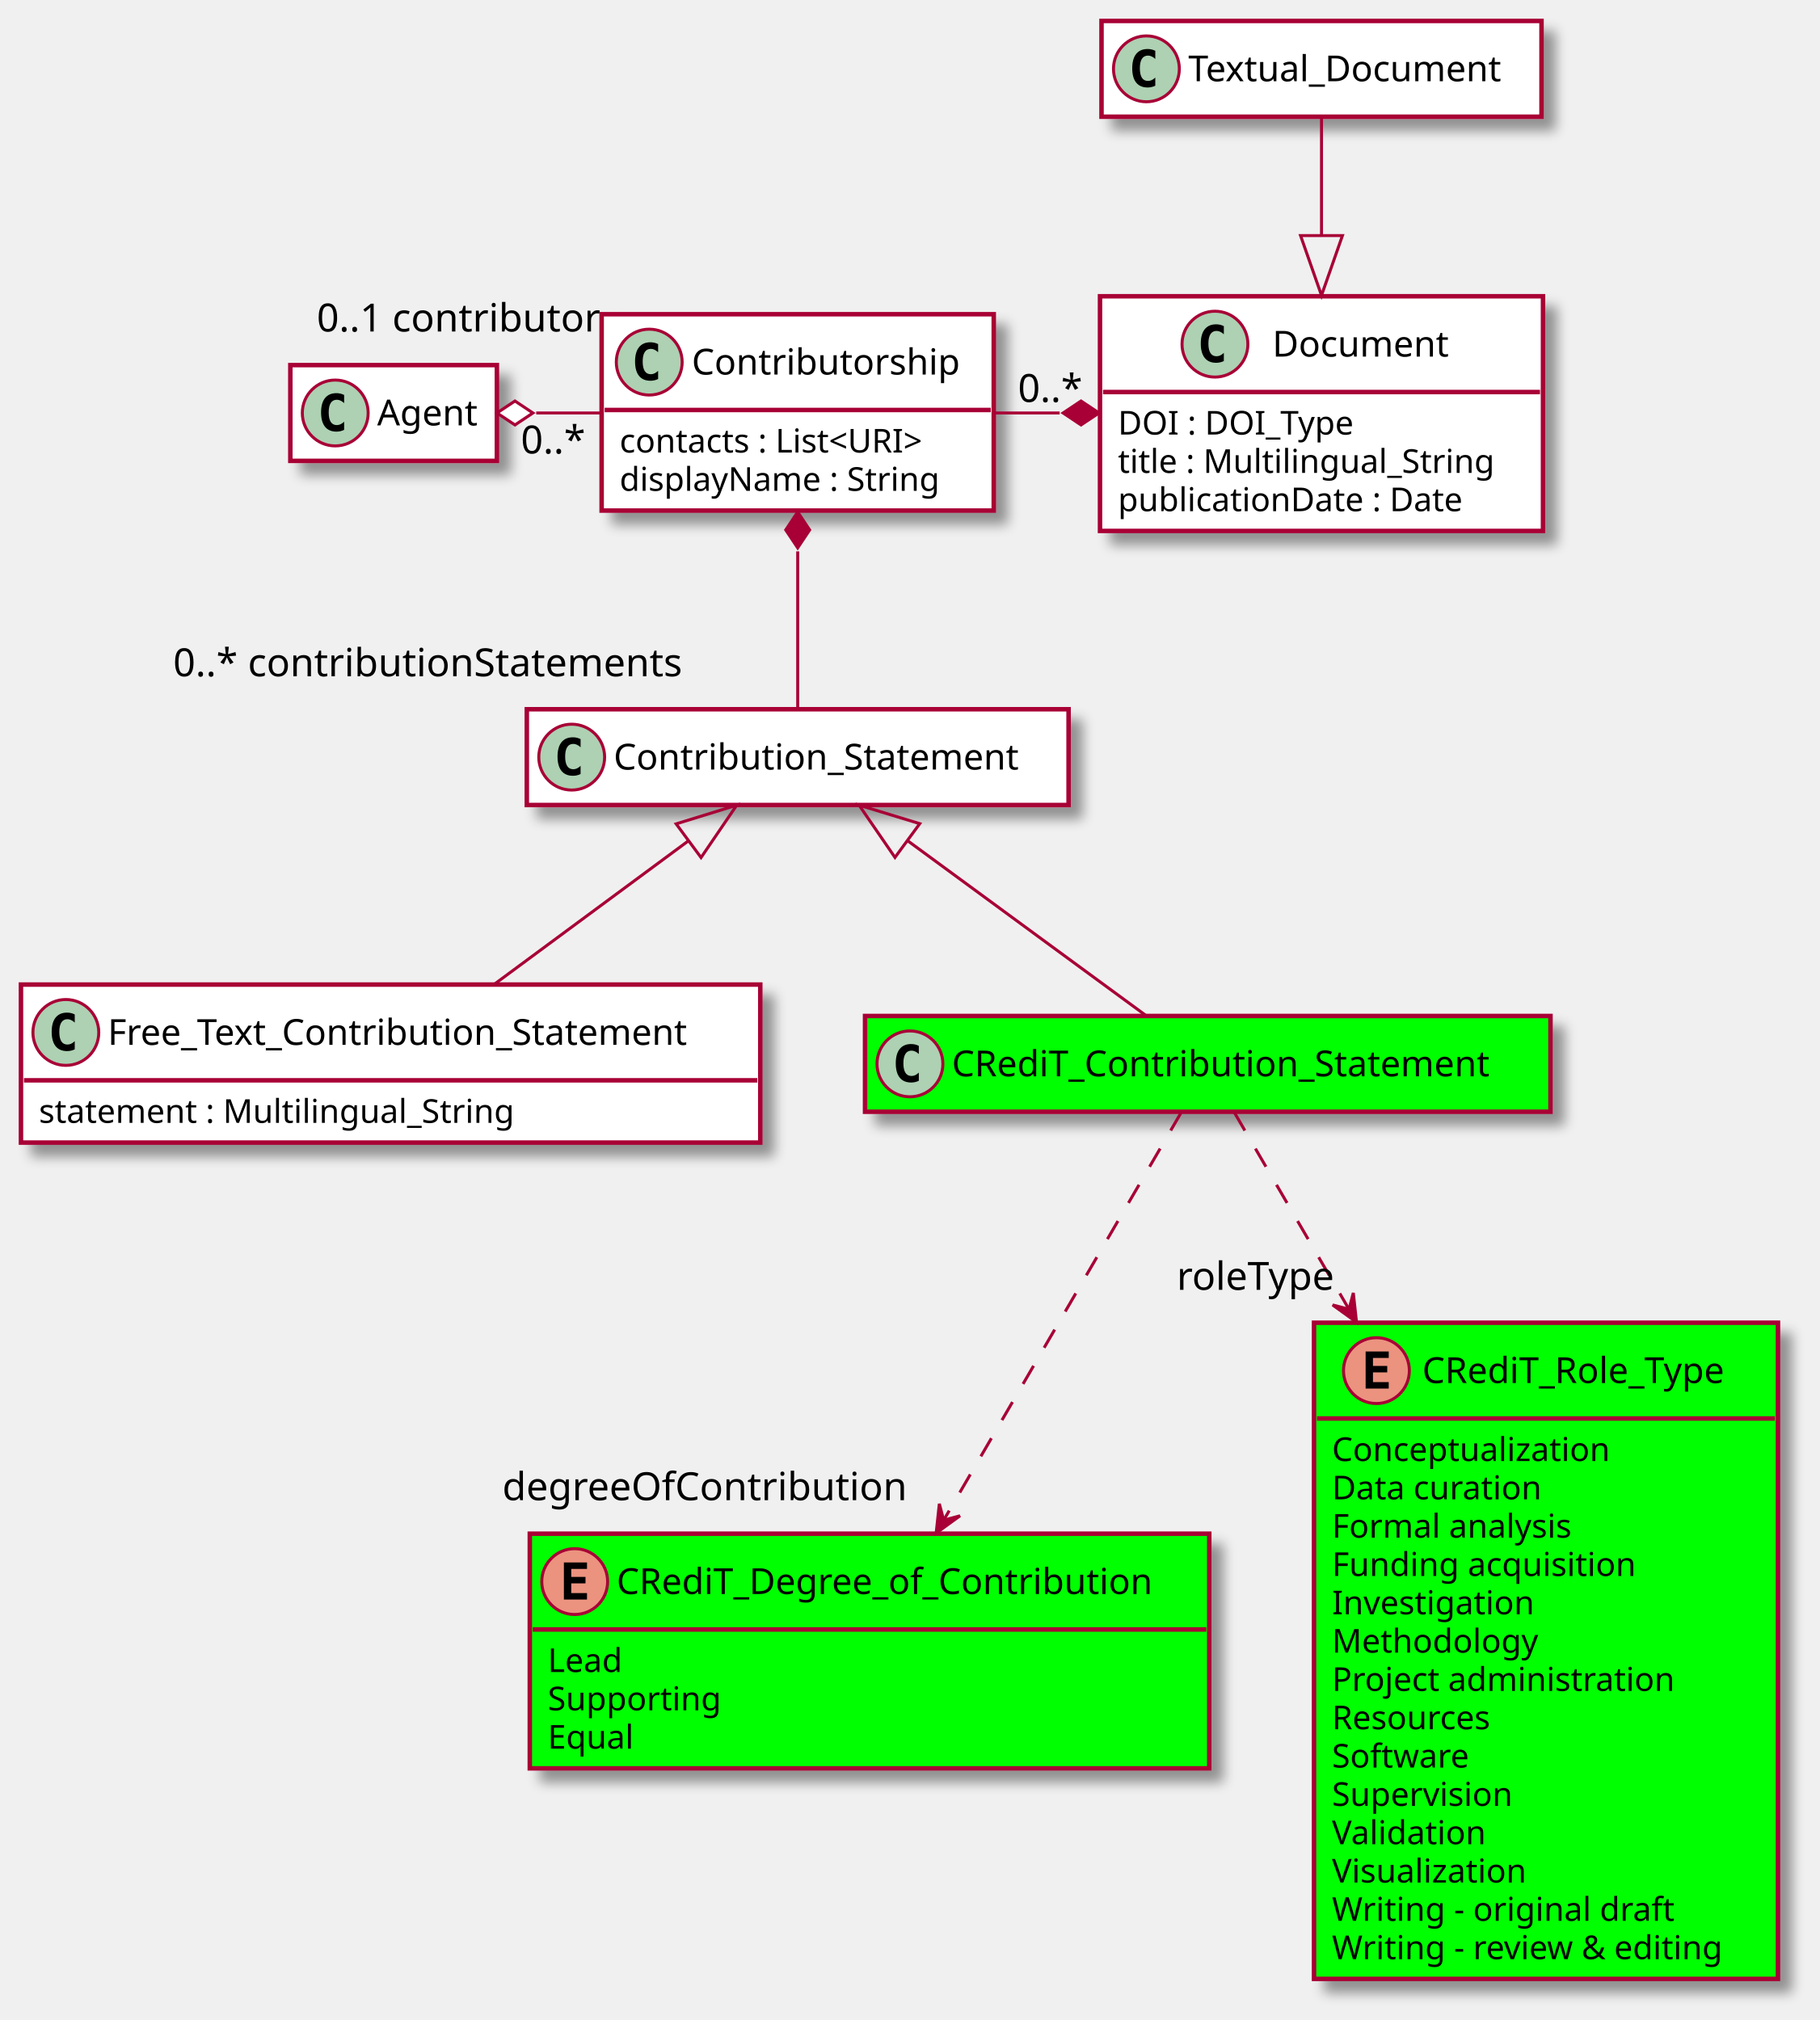
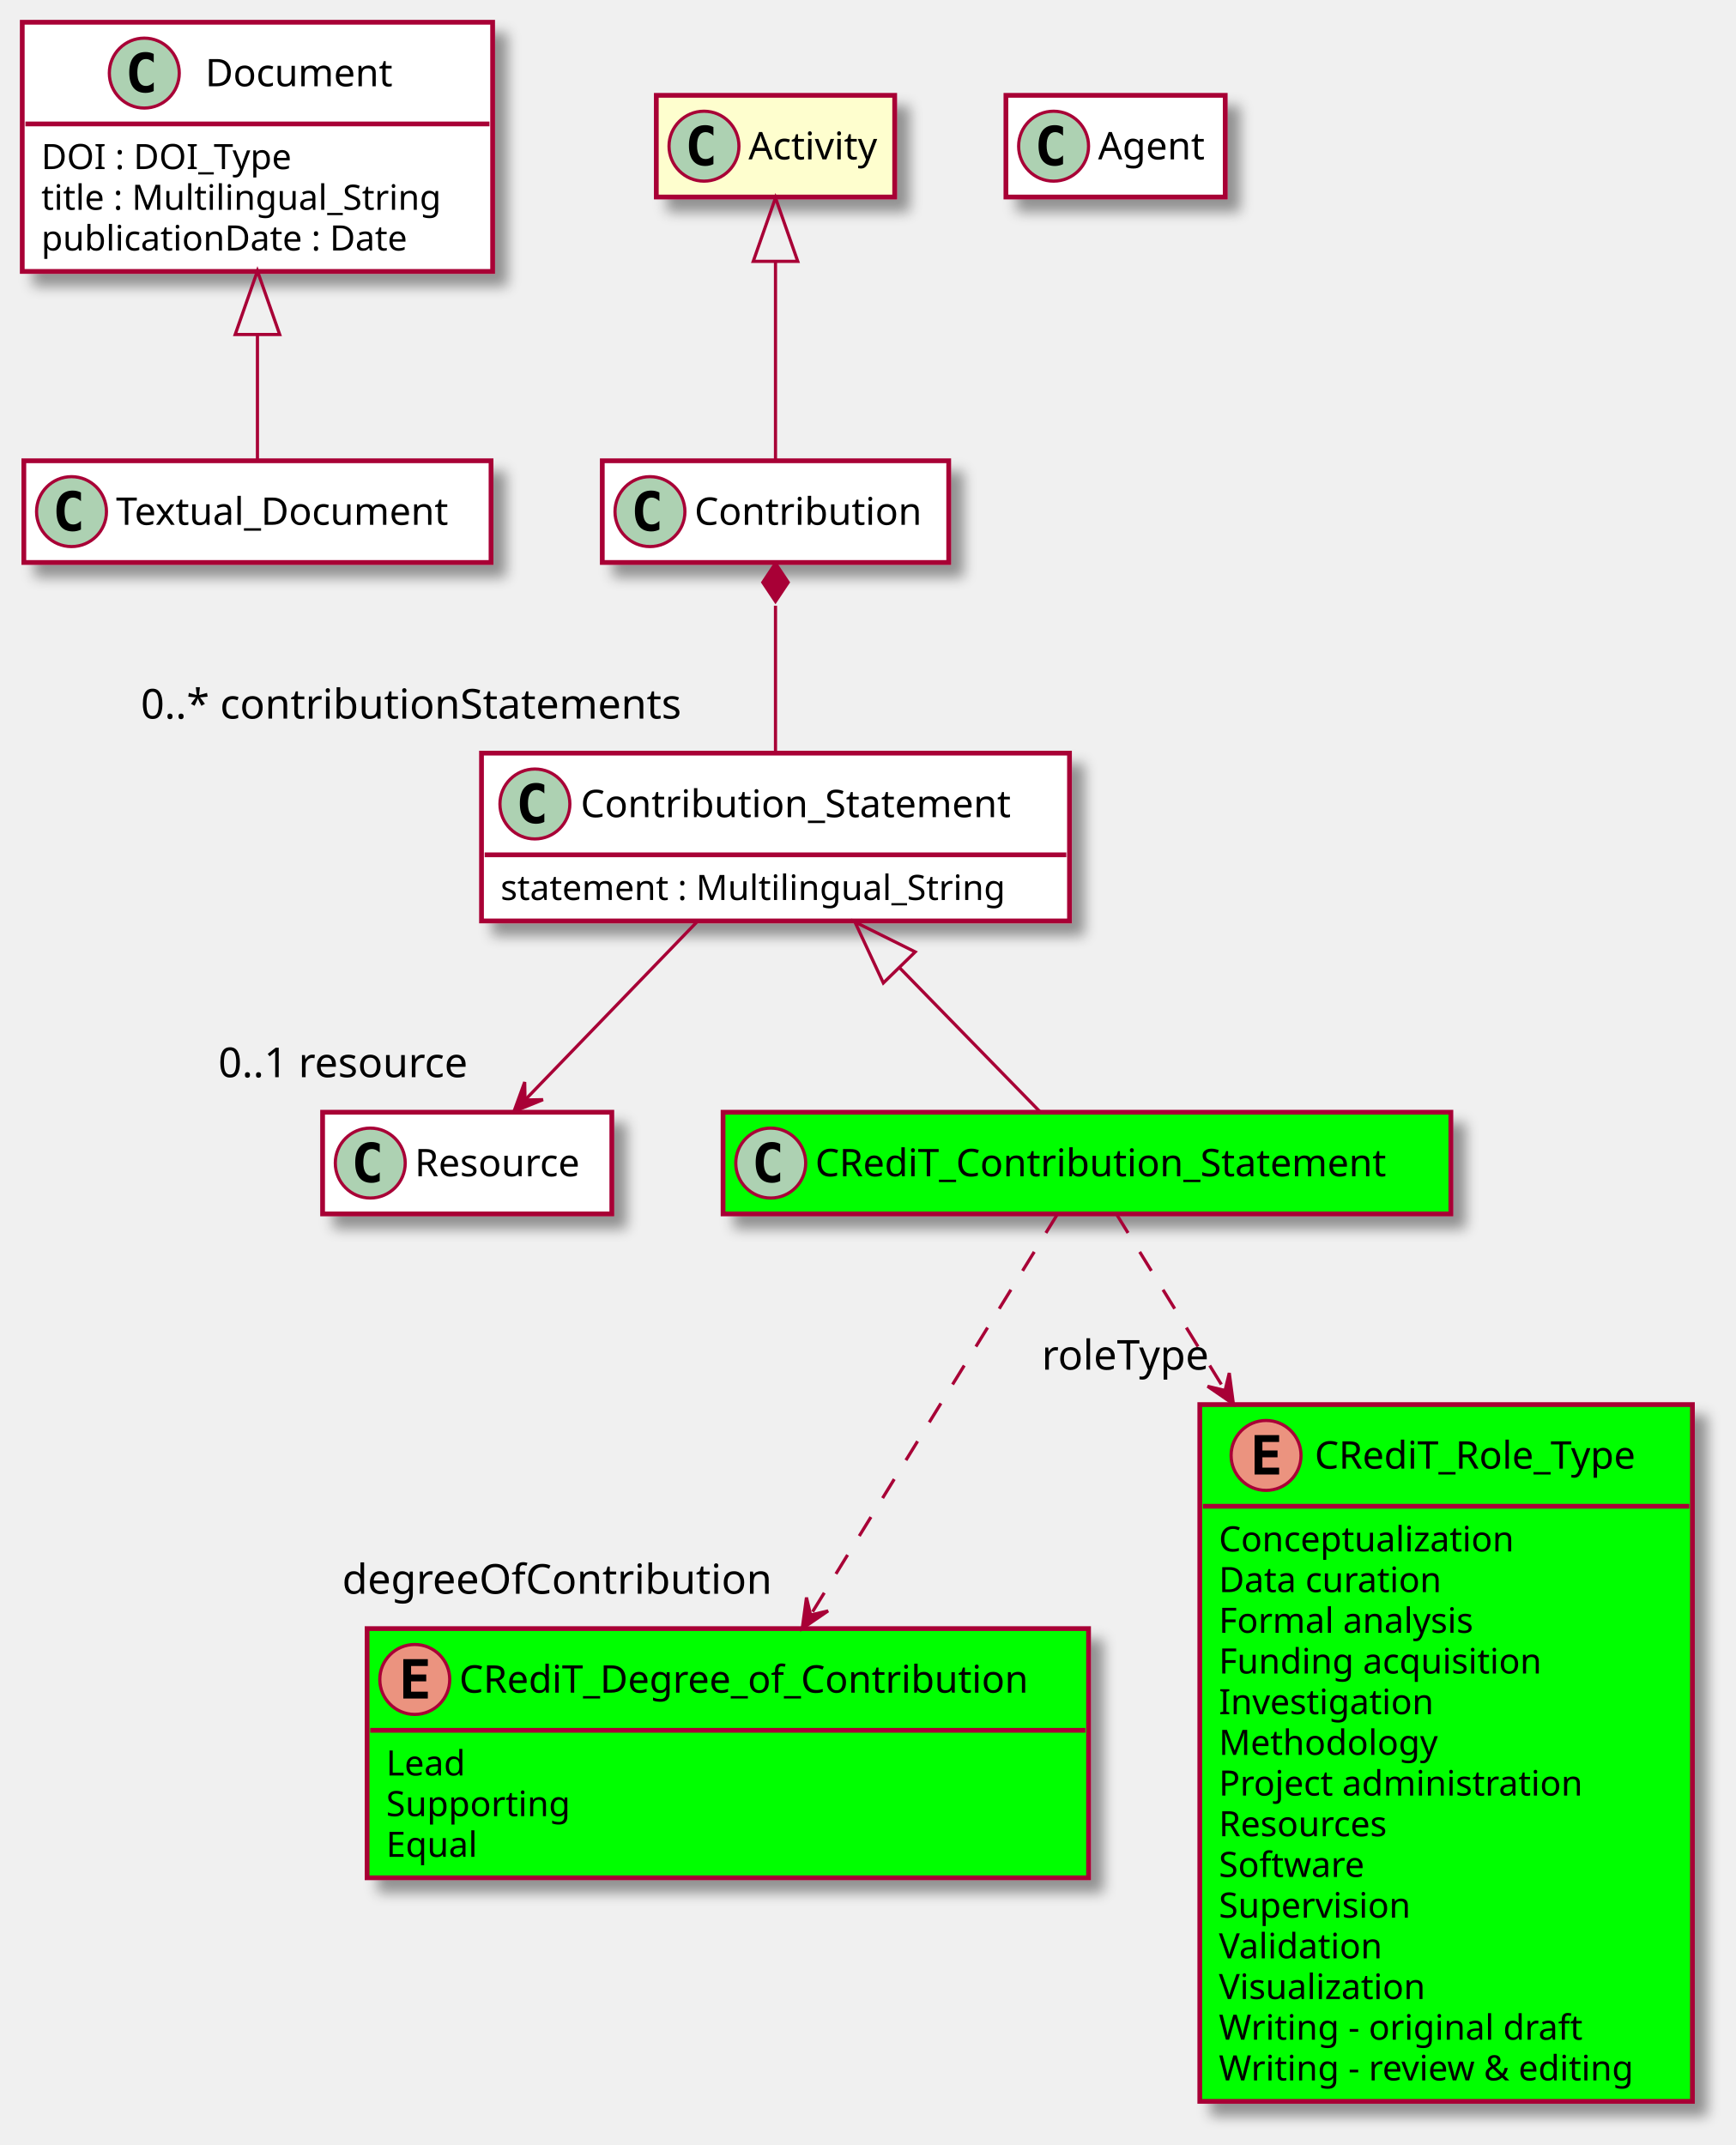
- <svg xmlns="http://www.w3.org/2000/svg" contentScriptType="application/ecmascript" contentStyleType="text/css" height="675px" preserveAspectRatio="none" style="width:608px;height:675px;background:#FFFFFF;" version="1.1" viewBox="0 0 608 675" width="608px" zoomAndPan="magnify">
+ <svg xmlns="http://www.w3.org/2000/svg" contentScriptType="application/ecmascript" contentStyleType="text/css" height="675px" preserveAspectRatio="none" style="width:546px;height:675px;background:#FFFFFF;" version="1.1" viewBox="0 0 546 675" width="546px" zoomAndPan="magnify">
  <defs>
-     <filter height="300%" id="fuszfppcbafo8" width="300%" x="-1" y="-1">
+     <filter height="300%" id="fzfogjnf51407" width="300%" x="-1" y="-1">
      <feGaussianBlur result="blurOut" stdDeviation="2.0" />
      <feColorMatrix in="blurOut" result="blurOut2" type="matrix" values="0 0 0 0 0 0 0 0 0 0 0 0 0 0 0 0 0 0 .4 0" />
      <feOffset dx="4.0" dy="4.0" in="blurOut2" result="blurOut3" />
      <feBlend in="SourceGraphic" in2="blurOut3" mode="normal" />
    </filter>
  </defs>
  <g>
-     <rect codeLine="8" fill="#FFFFFF" filter="url(#fuszfppcbafo8)" height="78.414" id="Document" style="stroke:#A80036;stroke-width:1.5;" width="148" x="367.5" y="99" />
-     <ellipse cx="405.9" cy="115" fill="#ADD1B2" rx="11" ry="11" style="stroke:#A80036;stroke-width:1.0;" />
-     <path d="M408.869,120.641 Q408.291,120.938 407.65,121.078 Q407.009,121.234 406.306,121.234 Q403.806,121.234 402.478,119.594 Q401.166,117.938 401.166,114.812 Q401.166,111.688 402.478,110.031 Q403.806,108.375 406.306,108.375 Q407.009,108.375 407.65,108.531 Q408.306,108.688 408.869,108.984 L408.869,111.703 Q408.244,111.125 407.65,110.859 Q407.056,110.578 406.431,110.578 Q405.087,110.578 404.4,111.656 Q403.712,112.719 403.712,114.812 Q403.712,116.906 404.4,117.984 Q405.087,119.047 406.431,119.047 Q407.056,119.047 407.65,118.781 Q408.244,118.5 408.869,117.922 L408.869,120.641 Z " fill="#000000" />
-     <text fill="#000000" font-family="sans-serif" font-size="12" lengthAdjust="spacing" textLength="64" x="425.1" y="119.154">Document</text>
-     <line style="stroke:#A80036;stroke-width:1.5;" x1="368.5" x2="514.5" y1="131" y2="131" />
-     <text fill="#000000" font-family="sans-serif" font-size="11" lengthAdjust="spacing" textLength="85" x="373.5" y="145.21">DOI : DOI_Type</text>
-     <text fill="#000000" font-family="sans-serif" font-size="11" lengthAdjust="spacing" textLength="136" x="373.5" y="158.015">title : Multilingual_String</text>
-     <text fill="#000000" font-family="sans-serif" font-size="11" lengthAdjust="spacing" textLength="125" x="373.5" y="170.82">publicationDate : Date</text>
-     <rect codeLine="13" fill="#FFFFFF" filter="url(#fuszfppcbafo8)" height="32" id="Textual_Document" style="stroke:#A80036;stroke-width:1.5;" width="147" x="368" y="7" />
-     <ellipse cx="383" cy="23" fill="#ADD1B2" rx="11" ry="11" style="stroke:#A80036;stroke-width:1.0;" />
-     <path d="M385.969,28.641 Q385.391,28.938 384.75,29.078 Q384.109,29.234 383.406,29.234 Q380.906,29.234 379.578,27.594 Q378.266,25.938 378.266,22.812 Q378.266,19.688 379.578,18.031 Q380.906,16.375 383.406,16.375 Q384.109,16.375 384.75,16.531 Q385.406,16.688 385.969,16.984 L385.969,19.703 Q385.344,19.125 384.75,18.859 Q384.156,18.578 383.531,18.578 Q382.188,18.578 381.5,19.656 Q380.812,20.719 380.812,22.812 Q380.812,24.906 381.5,25.984 Q382.188,27.047 383.531,27.047 Q384.156,27.047 384.75,26.781 Q385.344,26.5 385.969,25.922 L385.969,28.641 Z " fill="#000000" />
-     <text fill="#000000" font-family="sans-serif" font-size="12" lengthAdjust="spacing" textLength="115" x="397" y="27.154">Textual_Document</text>
-     <rect codeLine="56" fill="#FFFFFF" filter="url(#fuszfppcbafo8)" height="65.609" id="Contributorship" style="stroke:#A80036;stroke-width:1.5;" width="131" x="201" y="105" />
-     <ellipse cx="216.9" cy="121" fill="#ADD1B2" rx="11" ry="11" style="stroke:#A80036;stroke-width:1.0;" />
-     <path d="M219.869,126.641 Q219.291,126.938 218.65,127.078 Q218.009,127.234 217.306,127.234 Q214.806,127.234 213.478,125.594 Q212.166,123.938 212.166,120.812 Q212.166,117.688 213.478,116.031 Q214.806,114.375 217.306,114.375 Q218.009,114.375 218.65,114.531 Q219.306,114.688 219.869,114.984 L219.869,117.703 Q219.244,117.125 218.65,116.859 Q218.056,116.578 217.431,116.578 Q216.088,116.578 215.4,117.656 Q214.713,118.719 214.713,120.812 Q214.713,122.906 215.4,123.984 Q216.088,125.047 217.431,125.047 Q218.056,125.047 218.65,124.781 Q219.244,124.5 219.869,123.922 L219.869,126.641 Z " fill="#000000" />
-     <text fill="#000000" font-family="sans-serif" font-size="12" lengthAdjust="spacing" textLength="97" x="231.1" y="125.154">Contributorship</text>
-     <line style="stroke:#A80036;stroke-width:1.5;" x1="202" x2="331" y1="137" y2="137" />
-     <text fill="#000000" font-family="sans-serif" font-size="11" lengthAdjust="spacing" textLength="116" x="207" y="151.21">contacts : List&lt;URI&gt;</text>
-     <text fill="#000000" font-family="sans-serif" font-size="11" lengthAdjust="spacing" textLength="119" x="207" y="164.015">displayName : String</text>
-     <rect codeLine="61" fill="#FFFFFF" filter="url(#fuszfppcbafo8)" height="32" id="Contribution_Statement" style="stroke:#A80036;stroke-width:1.5;" width="181" x="176" y="237" />
-     <ellipse cx="191" cy="253" fill="#ADD1B2" rx="11" ry="11" style="stroke:#A80036;stroke-width:1.0;" />
-     <path d="M193.969,258.641 Q193.391,258.938 192.75,259.078 Q192.109,259.234 191.406,259.234 Q188.906,259.234 187.578,257.594 Q186.266,255.938 186.266,252.812 Q186.266,249.688 187.578,248.031 Q188.906,246.375 191.406,246.375 Q192.109,246.375 192.75,246.531 Q193.406,246.688 193.969,246.984 L193.969,249.703 Q193.344,249.125 192.75,248.859 Q192.156,248.578 191.531,248.578 Q190.188,248.578 189.5,249.656 Q188.812,250.719 188.812,252.812 Q188.812,254.906 189.5,255.984 Q190.188,257.047 191.531,257.047 Q192.156,257.047 192.75,256.781 Q193.344,256.5 193.969,255.922 L193.969,258.641 Z " fill="#000000" />
-     <text fill="#000000" font-family="sans-serif" font-size="12" lengthAdjust="spacing" textLength="149" x="205" y="257.154">Contribution_Statement</text>
-     <rect codeLine="64" fill="#FFFFFF" filter="url(#fuszfppcbafo8)" height="52.805" id="Free_Text_Contribution_Statement" style="stroke:#A80036;stroke-width:1.5;" width="247" x="7" y="329" />
-     <ellipse cx="22" cy="345" fill="#ADD1B2" rx="11" ry="11" style="stroke:#A80036;stroke-width:1.0;" />
-     <path d="M24.969,350.641 Q24.391,350.938 23.75,351.078 Q23.109,351.234 22.406,351.234 Q19.906,351.234 18.578,349.594 Q17.266,347.938 17.266,344.812 Q17.266,341.688 18.578,340.031 Q19.906,338.375 22.406,338.375 Q23.109,338.375 23.75,338.531 Q24.406,338.688 24.969,338.984 L24.969,341.703 Q24.344,341.125 23.75,340.859 Q23.156,340.578 22.531,340.578 Q21.188,340.578 20.5,341.656 Q19.812,342.719 19.812,344.812 Q19.812,346.906 20.5,347.984 Q21.188,349.047 22.531,349.047 Q23.156,349.047 23.75,348.781 Q24.344,348.5 24.969,347.922 L24.969,350.641 Z " fill="#000000" />
-     <text fill="#000000" font-family="sans-serif" font-size="12" lengthAdjust="spacing" textLength="215" x="36" y="349.154">Free_Text_Contribution_Statement</text>
-     <line style="stroke:#A80036;stroke-width:1.5;" x1="8" x2="253" y1="361" y2="361" />
-     <text fill="#000000" font-family="sans-serif" font-size="11" lengthAdjust="spacing" textLength="173" x="13" y="375.21">statement : Multilingual_String</text>
-     <rect codeLine="23" fill="#FFFFFF" filter="url(#fuszfppcbafo8)" height="32" id="Agent" style="stroke:#A80036;stroke-width:1.5;" width="69" x="97" y="122" />
-     <ellipse cx="112" cy="138" fill="#ADD1B2" rx="11" ry="11" style="stroke:#A80036;stroke-width:1.0;" />
-     <path d="M114.969,143.641 Q114.391,143.938 113.75,144.078 Q113.109,144.234 112.406,144.234 Q109.906,144.234 108.578,142.594 Q107.266,140.938 107.266,137.812 Q107.266,134.688 108.578,133.031 Q109.906,131.375 112.406,131.375 Q113.109,131.375 113.75,131.531 Q114.406,131.688 114.969,131.984 L114.969,134.703 Q114.344,134.125 113.75,133.859 Q113.156,133.578 112.531,133.578 Q111.188,133.578 110.5,134.656 Q109.812,135.719 109.812,137.812 Q109.812,139.906 110.5,140.984 Q111.188,142.047 112.531,142.047 Q113.156,142.047 113.75,141.781 Q114.344,141.5 114.969,140.922 L114.969,143.641 Z " fill="#000000" />
-     <text fill="#000000" font-family="sans-serif" font-size="12" lengthAdjust="spacing" textLength="37" x="126" y="142.154">Agent</text>
-     <rect codeLine="49" fill="#00FF00" filter="url(#fuszfppcbafo8)" height="32" id="CRediT_Contribution_Statement" style="stroke:#A80036;stroke-width:1.5;" width="229" x="289" y="339.5" />
-     <ellipse cx="304" cy="355.5" fill="#ADD1B2" rx="11" ry="11" style="stroke:#A80036;stroke-width:1.0;" />
-     <path d="M306.969,361.141 Q306.391,361.438 305.75,361.578 Q305.109,361.734 304.406,361.734 Q301.906,361.734 300.578,360.094 Q299.266,358.438 299.266,355.312 Q299.266,352.188 300.578,350.531 Q301.906,348.875 304.406,348.875 Q305.109,348.875 305.75,349.031 Q306.406,349.188 306.969,349.484 L306.969,352.203 Q306.344,351.625 305.75,351.359 Q305.156,351.078 304.531,351.078 Q303.188,351.078 302.5,352.156 Q301.812,353.219 301.812,355.312 Q301.812,357.406 302.5,358.484 Q303.188,359.547 304.531,359.547 Q305.156,359.547 305.75,359.281 Q306.344,359 306.969,358.422 L306.969,361.141 Z " fill="#000000" />
-     <text fill="#000000" font-family="sans-serif" font-size="12" lengthAdjust="spacing" textLength="197" x="318" y="359.654">CRediT_Contribution_Statement</text>
-     <rect codeLine="51" fill="#00FF00" filter="url(#fuszfppcbafo8)" height="78.414" id="CRediT_Degree_of_Contribution" style="stroke:#A80036;stroke-width:1.5;" width="227" x="177" y="512.5" />
-     <ellipse cx="192" cy="528.5" fill="#EB937F" rx="11" ry="11" style="stroke:#A80036;stroke-width:1.0;" />
-     <path d="M196.109,534.5 L188.391,534.5 L188.391,522.109 L196.109,522.109 L196.109,524.266 L190.844,524.266 L190.844,526.938 L195.609,526.938 L195.609,529.094 L190.844,529.094 L190.844,532.344 L196.109,532.344 L196.109,534.5 Z " fill="#000000" />
-     <text fill="#000000" font-family="sans-serif" font-size="12" lengthAdjust="spacing" textLength="195" x="206" y="532.654">CRediT_Degree_of_Contribution</text>
-     <line style="stroke:#A80036;stroke-width:1.5;" x1="178" x2="403" y1="544.5" y2="544.5" />
-     <text fill="#000000" font-family="sans-serif" font-size="11" lengthAdjust="spacing" textLength="27" x="183" y="558.71">Lead</text>
-     <text fill="#000000" font-family="sans-serif" font-size="11" lengthAdjust="spacing" textLength="62" x="183" y="571.515">Supporting</text>
-     <text fill="#000000" font-family="sans-serif" font-size="11" lengthAdjust="spacing" textLength="31" x="183" y="584.32">Equal</text>
-     <rect codeLine="56" fill="#00FF00" filter="url(#fuszfppcbafo8)" height="219.266" id="CRediT_Role_Type" style="stroke:#A80036;stroke-width:1.5;" width="155" x="439" y="442" />
-     <ellipse cx="459.85" cy="458" fill="#EB937F" rx="11" ry="11" style="stroke:#A80036;stroke-width:1.0;" />
-     <path d="M463.959,464 L456.241,464 L456.241,451.609 L463.959,451.609 L463.959,453.766 L458.694,453.766 L458.694,456.438 L463.459,456.438 L463.459,458.594 L458.694,458.594 L458.694,461.844 L463.959,461.844 L463.959,464 Z " fill="#000000" />
-     <text fill="#000000" font-family="sans-serif" font-size="12" lengthAdjust="spacing" textLength="110" x="475.15" y="462.154">CRediT_Role_Type</text>
-     <line style="stroke:#A80036;stroke-width:1.5;" x1="440" x2="593" y1="474" y2="474" />
-     <text fill="#000000" font-family="sans-serif" font-size="11" lengthAdjust="spacing" textLength="99" x="445" y="488.21">Conceptualization</text>
-     <text fill="#000000" font-family="sans-serif" font-size="11" lengthAdjust="spacing" textLength="76" x="445" y="501.015">Data curation</text>
-     <text fill="#000000" font-family="sans-serif" font-size="11" lengthAdjust="spacing" textLength="90" x="445" y="513.82">Formal analysis</text>
-     <text fill="#000000" font-family="sans-serif" font-size="11" lengthAdjust="spacing" textLength="109" x="445" y="526.625">Funding acquisition</text>
-     <text fill="#000000" font-family="sans-serif" font-size="11" lengthAdjust="spacing" textLength="72" x="445" y="539.429">Investigation</text>
-     <text fill="#000000" font-family="sans-serif" font-size="11" lengthAdjust="spacing" textLength="71" x="445" y="552.234">Methodology</text>
-     <text fill="#000000" font-family="sans-serif" font-size="11" lengthAdjust="spacing" textLength="125" x="445" y="565.039">Project administration</text>
-     <text fill="#000000" font-family="sans-serif" font-size="11" lengthAdjust="spacing" textLength="60" x="445" y="577.843">Resources</text>
-     <text fill="#000000" font-family="sans-serif" font-size="11" lengthAdjust="spacing" textLength="51" x="445" y="590.648">Software</text>
-     <text fill="#000000" font-family="sans-serif" font-size="11" lengthAdjust="spacing" textLength="67" x="445" y="603.453">Supervision</text>
-     <text fill="#000000" font-family="sans-serif" font-size="11" lengthAdjust="spacing" textLength="55" x="445" y="616.257">Validation</text>
-     <text fill="#000000" font-family="sans-serif" font-size="11" lengthAdjust="spacing" textLength="70" x="445" y="629.062">Visualization</text>
-     <text fill="#000000" font-family="sans-serif" font-size="11" lengthAdjust="spacing" textLength="123" x="445" y="641.867">Writing - original draft</text>
-     <text fill="#000000" font-family="sans-serif" font-size="11" lengthAdjust="spacing" textLength="143" x="445" y="654.671">Writing - review &amp; editing</text>
-     <path codeLine="137" d="M441.5,39.24 C441.5,49.62 441.5,64.08 441.5,78.7 " fill="none" id="Textual_Document-to-Document" style="stroke:#A80036;stroke-width:1.0;" />
-     <polygon fill="none" points="448.5,78.72,441.5,98.72,434.5,78.72,448.5,78.72" style="stroke:#A80036;stroke-width:1.0;" />
-     <path codeLine="109" d="M266.5,184.24 C266.5,202.91 266.5,223.28 266.5,236.76 " fill="none" id="Contributorship-backto-Contribution_Statement" style="stroke:#A80036;stroke-width:1.0;" />
-     <polygon fill="#A80036" points="266.5,171.08,262.5,177.08,266.5,183.08,270.5,177.08,266.5,171.08" style="stroke:#A80036;stroke-width:1.0;" />
-     <text fill="#000000" font-family="sans-serif" font-size="13" lengthAdjust="spacing" textLength="179" x="57.853" y="225.985">0..* contributionStatements</text>
-     <path codeLine="112" d="M229.88,281.06 C209.71,295.96 184.84,314.35 165.01,328.99 " fill="none" id="Contribution_Statement-backto-Free_Text_Contribution_Statement" style="stroke:#A80036;stroke-width:1.0;" />
-     <polygon fill="none" points="225.89,275.3,246.14,269.05,234.21,286.56,225.89,275.3" style="stroke:#A80036;stroke-width:1.0;" />
-     <path codeLine="115" d="M332.12,138 C339.42,138 346.72,138 354.02,138 " fill="none" id="Contributorship-to-Document" style="stroke:#A80036;stroke-width:1.0;" />
-     <polygon fill="#A80036" points="367.16,138,361.16,134,355.16,138,361.16,142,367.16,138" style="stroke:#A80036;stroke-width:1.0;" />
-     <text fill="#000000" font-family="sans-serif" font-size="13" lengthAdjust="spacing" textLength="23" x="340.073" y="134.32">0..*</text>
-     <path codeLine="118" d="M179.14,138 C186.41,138 193.69,138 200.97,138 " fill="none" id="Agent-backto-Contributorship" style="stroke:#A80036;stroke-width:1.0;" />
-     <polygon fill="#FFFFFF" points="166.04,138,172.04,142,178.04,138,172.04,134,166.04,138" style="stroke:#A80036;stroke-width:1.0;" />
-     <text fill="#000000" font-family="sans-serif" font-size="13" lengthAdjust="spacing" textLength="98" x="105.828" y="110.771">0..1 contributor</text>
-     <text fill="#000000" font-family="sans-serif" font-size="13" lengthAdjust="spacing" textLength="23" x="174.013" y="151.534">0..*</text>
-     <path codeLine="96" d="M303.23,280.94 C328.74,299.66 361.81,323.92 382.85,339.35 " fill="none" id="Contribution_Statement-backto-CRediT_Contribution_Statement" style="stroke:#A80036;stroke-width:1.0;" />
-     <polygon fill="none" points="299,286.52,287.01,269.05,307.28,275.23,299,286.52" style="stroke:#A80036;stroke-width:1.0;" />
-     <path codeLine="110" d="M412.37,371.72 C421.12,386.75 435.37,411.21 450.55,437.28 " fill="none" id="CRediT_Contribution_Statement-to-CRediT_Role_Type" style="stroke:#A80036;stroke-width:1.0;stroke-dasharray:7.0,7.0;" />
-     <polygon fill="#A80036" points="453.2,441.82,452.124,432.03,450.682,437.5,445.212,436.058,453.2,441.82" style="stroke:#A80036;stroke-width:1.0;" />
-     <text fill="#000000" font-family="sans-serif" font-size="13" lengthAdjust="spacing" textLength="54" x="393.133" y="431.009">roleType</text>
-     <path codeLine="113" d="M394.63,371.72 C377.73,400.74 340.36,464.9 315.3,507.93 " fill="none" id="CRediT_Contribution_Statement-to-CRediT_Degree_of_Contribution" style="stroke:#A80036;stroke-width:1.0;stroke-dasharray:7.0,7.0;" />
-     <polygon fill="#A80036" points="312.76,512.29,320.739,506.517,315.271,507.966,313.822,502.498,312.76,512.29" style="stroke:#A80036;stroke-width:1.0;" />
-     <text fill="#000000" font-family="sans-serif" font-size="13" lengthAdjust="spacing" textLength="137" x="167.812" y="501.304">degreeOfContribution</text>
+     <rect codeLine="8" fill="#FFFFFF" filter="url(#fzfogjnf51407)" height="78.414" id="Document" style="stroke:#A80036;stroke-width:1.5;" width="148" x="7" y="7" />
+     <ellipse cx="45.4" cy="23" fill="#ADD1B2" rx="11" ry="11" style="stroke:#A80036;stroke-width:1.0;" />
+     <path d="M48.369,28.641 Q47.791,28.938 47.15,29.078 Q46.509,29.234 45.806,29.234 Q43.306,29.234 41.978,27.594 Q40.666,25.938 40.666,22.812 Q40.666,19.688 41.978,18.031 Q43.306,16.375 45.806,16.375 Q46.509,16.375 47.15,16.531 Q47.806,16.688 48.369,16.984 L48.369,19.703 Q47.744,19.125 47.15,18.859 Q46.556,18.578 45.931,18.578 Q44.587,18.578 43.9,19.656 Q43.212,20.719 43.212,22.812 Q43.212,24.906 43.9,25.984 Q44.587,27.047 45.931,27.047 Q46.556,27.047 47.15,26.781 Q47.744,26.5 48.369,25.922 L48.369,28.641 Z " fill="#000000" />
+     <text fill="#000000" font-family="sans-serif" font-size="12" lengthAdjust="spacing" textLength="64" x="64.6" y="27.154">Document</text>
+     <line style="stroke:#A80036;stroke-width:1.5;" x1="8" x2="154" y1="39" y2="39" />
+     <text fill="#000000" font-family="sans-serif" font-size="11" lengthAdjust="spacing" textLength="85" x="13" y="53.21">DOI : DOI_Type</text>
+     <text fill="#000000" font-family="sans-serif" font-size="11" lengthAdjust="spacing" textLength="136" x="13" y="66.015">title : Multilingual_String</text>
+     <text fill="#000000" font-family="sans-serif" font-size="11" lengthAdjust="spacing" textLength="125" x="13" y="78.82">publicationDate : Date</text>
+     <rect codeLine="13" fill="#FFFFFF" filter="url(#fzfogjnf51407)" height="32" id="Textual_Document" style="stroke:#A80036;stroke-width:1.5;" width="147" x="7.5" y="145" />
+     <ellipse cx="22.5" cy="161" fill="#ADD1B2" rx="11" ry="11" style="stroke:#A80036;stroke-width:1.0;" />
+     <path d="M25.469,166.641 Q24.891,166.938 24.25,167.078 Q23.609,167.234 22.906,167.234 Q20.406,167.234 19.078,165.594 Q17.766,163.938 17.766,160.812 Q17.766,157.688 19.078,156.031 Q20.406,154.375 22.906,154.375 Q23.609,154.375 24.25,154.531 Q24.906,154.688 25.469,154.984 L25.469,157.703 Q24.844,157.125 24.25,156.859 Q23.656,156.578 23.031,156.578 Q21.688,156.578 21,157.656 Q20.312,158.719 20.312,160.812 Q20.312,162.906 21,163.984 Q21.688,165.047 23.031,165.047 Q23.656,165.047 24.25,164.781 Q24.844,164.5 25.469,163.922 L25.469,166.641 Z " fill="#000000" />
+     <text fill="#000000" font-family="sans-serif" font-size="12" lengthAdjust="spacing" textLength="115" x="36.5" y="165.154">Textual_Document</text>
+     <rect codeLine="88" fill="#FFFFFF" filter="url(#fzfogjnf51407)" height="32" id="Contribution" style="stroke:#A80036;stroke-width:1.5;" width="109" x="189.5" y="145" />
+     <ellipse cx="204.5" cy="161" fill="#ADD1B2" rx="11" ry="11" style="stroke:#A80036;stroke-width:1.0;" />
+     <path d="M207.469,166.641 Q206.891,166.938 206.25,167.078 Q205.609,167.234 204.906,167.234 Q202.406,167.234 201.078,165.594 Q199.766,163.938 199.766,160.812 Q199.766,157.688 201.078,156.031 Q202.406,154.375 204.906,154.375 Q205.609,154.375 206.25,154.531 Q206.906,154.688 207.469,154.984 L207.469,157.703 Q206.844,157.125 206.25,156.859 Q205.656,156.578 205.031,156.578 Q203.688,156.578 203,157.656 Q202.312,158.719 202.312,160.812 Q202.312,162.906 203,163.984 Q203.688,165.047 205.031,165.047 Q205.656,165.047 206.25,164.781 Q206.844,164.5 207.469,163.922 L207.469,166.641 Z " fill="#000000" />
+     <text fill="#000000" font-family="sans-serif" font-size="12" lengthAdjust="spacing" textLength="77" x="218.5" y="165.154">Contribution</text>
+     <rect codeLine="94" fill="#FFFFFF" filter="url(#fzfogjnf51407)" height="52.805" id="Contribution_Statement" style="stroke:#A80036;stroke-width:1.5;" width="185" x="151.5" y="237" />
+     <ellipse cx="168.3" cy="253" fill="#ADD1B2" rx="11" ry="11" style="stroke:#A80036;stroke-width:1.0;" />
+     <path d="M171.269,258.641 Q170.691,258.938 170.05,259.078 Q169.409,259.234 168.706,259.234 Q166.206,259.234 164.878,257.594 Q163.566,255.938 163.566,252.812 Q163.566,249.688 164.878,248.031 Q166.206,246.375 168.706,246.375 Q169.409,246.375 170.05,246.531 Q170.706,246.688 171.269,246.984 L171.269,249.703 Q170.644,249.125 170.05,248.859 Q169.456,248.578 168.831,248.578 Q167.488,248.578 166.8,249.656 Q166.113,250.719 166.113,252.812 Q166.113,254.906 166.8,255.984 Q167.488,257.047 168.831,257.047 Q169.456,257.047 170.05,256.781 Q170.644,256.5 171.269,255.922 L171.269,258.641 Z " fill="#000000" />
+     <text fill="#000000" font-family="sans-serif" font-size="12" lengthAdjust="spacing" textLength="149" x="182.7" y="257.154">Contribution_Statement</text>
+     <line style="stroke:#A80036;stroke-width:1.5;" x1="152.5" x2="335.5" y1="269" y2="269" />
+     <text fill="#000000" font-family="sans-serif" font-size="11" lengthAdjust="spacing" textLength="173" x="157.5" y="283.21">statement : Multilingual_String</text>
+     <rect codeLine="98" fill="#FFFFFF" filter="url(#fzfogjnf51407)" height="32" id="Resource" style="stroke:#A80036;stroke-width:1.5;" width="91" x="101.5" y="350" />
+     <ellipse cx="116.5" cy="366" fill="#ADD1B2" rx="11" ry="11" style="stroke:#A80036;stroke-width:1.0;" />
+     <path d="M119.469,371.641 Q118.891,371.938 118.25,372.078 Q117.609,372.234 116.906,372.234 Q114.406,372.234 113.078,370.594 Q111.766,368.938 111.766,365.812 Q111.766,362.688 113.078,361.031 Q114.406,359.375 116.906,359.375 Q117.609,359.375 118.25,359.531 Q118.906,359.688 119.469,359.984 L119.469,362.703 Q118.844,362.125 118.25,361.859 Q117.656,361.578 117.031,361.578 Q115.688,361.578 115,362.656 Q114.312,363.719 114.312,365.812 Q114.312,367.906 115,368.984 Q115.688,370.047 117.031,370.047 Q117.656,370.047 118.25,369.781 Q118.844,369.5 119.469,368.922 L119.469,371.641 Z " fill="#000000" />
+     <text fill="#000000" font-family="sans-serif" font-size="12" lengthAdjust="spacing" textLength="59" x="130.5" y="370.154">Resource</text>
+     <rect fill="#FEFECE" filter="url(#fzfogjnf51407)" height="32" id="Activity" style="stroke:#A80036;stroke-width:1.5;" width="75" x="206.5" y="30" />
+     <ellipse cx="221.5" cy="46" fill="#ADD1B2" rx="11" ry="11" style="stroke:#A80036;stroke-width:1.0;" />
+     <path d="M224.469,51.641 Q223.891,51.938 223.25,52.078 Q222.609,52.234 221.906,52.234 Q219.406,52.234 218.078,50.594 Q216.766,48.938 216.766,45.812 Q216.766,42.688 218.078,41.031 Q219.406,39.375 221.906,39.375 Q222.609,39.375 223.25,39.531 Q223.906,39.688 224.469,39.984 L224.469,42.703 Q223.844,42.125 223.25,41.859 Q222.656,41.578 222.031,41.578 Q220.688,41.578 220,42.656 Q219.312,43.719 219.312,45.812 Q219.312,47.906 220,48.984 Q220.688,50.047 222.031,50.047 Q222.656,50.047 223.25,49.781 Q223.844,49.5 224.469,48.922 L224.469,51.641 Z " fill="#000000" />
+     <text fill="#000000" font-family="sans-serif" font-size="12" lengthAdjust="spacing" textLength="43" x="235.5" y="50.154">Activity</text>
+     <rect codeLine="23" fill="#FFFFFF" filter="url(#fzfogjnf51407)" height="32" id="Agent" style="stroke:#A80036;stroke-width:1.5;" width="69" x="316.5" y="30" />
+     <ellipse cx="331.5" cy="46" fill="#ADD1B2" rx="11" ry="11" style="stroke:#A80036;stroke-width:1.0;" />
+     <path d="M334.469,51.641 Q333.891,51.938 333.25,52.078 Q332.609,52.234 331.906,52.234 Q329.406,52.234 328.078,50.594 Q326.766,48.938 326.766,45.812 Q326.766,42.688 328.078,41.031 Q329.406,39.375 331.906,39.375 Q332.609,39.375 333.25,39.531 Q333.906,39.688 334.469,39.984 L334.469,42.703 Q333.844,42.125 333.25,41.859 Q332.656,41.578 332.031,41.578 Q330.688,41.578 330,42.656 Q329.312,43.719 329.312,45.812 Q329.312,47.906 330,48.984 Q330.688,50.047 332.031,50.047 Q332.656,50.047 333.25,49.781 Q333.844,49.5 334.469,48.922 L334.469,51.641 Z " fill="#000000" />
+     <text fill="#000000" font-family="sans-serif" font-size="12" lengthAdjust="spacing" textLength="37" x="345.5" y="50.154">Agent</text>
+     <rect codeLine="49" fill="#00FF00" filter="url(#fzfogjnf51407)" height="32" id="CRediT_Contribution_Statement" style="stroke:#A80036;stroke-width:1.5;" width="229" x="227.5" y="350" />
+     <ellipse cx="242.5" cy="366" fill="#ADD1B2" rx="11" ry="11" style="stroke:#A80036;stroke-width:1.0;" />
+     <path d="M245.469,371.641 Q244.891,371.938 244.25,372.078 Q243.609,372.234 242.906,372.234 Q240.406,372.234 239.078,370.594 Q237.766,368.938 237.766,365.812 Q237.766,362.688 239.078,361.031 Q240.406,359.375 242.906,359.375 Q243.609,359.375 244.25,359.531 Q244.906,359.688 245.469,359.984 L245.469,362.703 Q244.844,362.125 244.25,361.859 Q243.656,361.578 243.031,361.578 Q241.688,361.578 241,362.656 Q240.312,363.719 240.312,365.812 Q240.312,367.906 241,368.984 Q241.688,370.047 243.031,370.047 Q243.656,370.047 244.25,369.781 Q244.844,369.5 245.469,368.922 L245.469,371.641 Z " fill="#000000" />
+     <text fill="#000000" font-family="sans-serif" font-size="12" lengthAdjust="spacing" textLength="197" x="256.5" y="370.154">CRediT_Contribution_Statement</text>
+     <rect codeLine="51" fill="#00FF00" filter="url(#fzfogjnf51407)" height="78.414" id="CRediT_Degree_of_Contribution" style="stroke:#A80036;stroke-width:1.5;" width="227" x="115.5" y="512.5" />
+     <ellipse cx="130.5" cy="528.5" fill="#EB937F" rx="11" ry="11" style="stroke:#A80036;stroke-width:1.0;" />
+     <path d="M134.609,534.5 L126.891,534.5 L126.891,522.109 L134.609,522.109 L134.609,524.266 L129.344,524.266 L129.344,526.938 L134.109,526.938 L134.109,529.094 L129.344,529.094 L129.344,532.344 L134.609,532.344 L134.609,534.5 Z " fill="#000000" />
+     <text fill="#000000" font-family="sans-serif" font-size="12" lengthAdjust="spacing" textLength="195" x="144.5" y="532.654">CRediT_Degree_of_Contribution</text>
+     <line style="stroke:#A80036;stroke-width:1.5;" x1="116.5" x2="341.5" y1="544.5" y2="544.5" />
+     <text fill="#000000" font-family="sans-serif" font-size="11" lengthAdjust="spacing" textLength="27" x="121.5" y="558.71">Lead</text>
+     <text fill="#000000" font-family="sans-serif" font-size="11" lengthAdjust="spacing" textLength="62" x="121.5" y="571.515">Supporting</text>
+     <text fill="#000000" font-family="sans-serif" font-size="11" lengthAdjust="spacing" textLength="31" x="121.5" y="584.32">Equal</text>
+     <rect codeLine="56" fill="#00FF00" filter="url(#fzfogjnf51407)" height="219.266" id="CRediT_Role_Type" style="stroke:#A80036;stroke-width:1.5;" width="155" x="377.5" y="442" />
+     <ellipse cx="398.35" cy="458" fill="#EB937F" rx="11" ry="11" style="stroke:#A80036;stroke-width:1.0;" />
+     <path d="M402.459,464 L394.741,464 L394.741,451.609 L402.459,451.609 L402.459,453.766 L397.194,453.766 L397.194,456.438 L401.959,456.438 L401.959,458.594 L397.194,458.594 L397.194,461.844 L402.459,461.844 L402.459,464 Z " fill="#000000" />
+     <text fill="#000000" font-family="sans-serif" font-size="12" lengthAdjust="spacing" textLength="110" x="413.65" y="462.154">CRediT_Role_Type</text>
+     <line style="stroke:#A80036;stroke-width:1.5;" x1="378.5" x2="531.5" y1="474" y2="474" />
+     <text fill="#000000" font-family="sans-serif" font-size="11" lengthAdjust="spacing" textLength="99" x="383.5" y="488.21">Conceptualization</text>
+     <text fill="#000000" font-family="sans-serif" font-size="11" lengthAdjust="spacing" textLength="76" x="383.5" y="501.015">Data curation</text>
+     <text fill="#000000" font-family="sans-serif" font-size="11" lengthAdjust="spacing" textLength="90" x="383.5" y="513.82">Formal analysis</text>
+     <text fill="#000000" font-family="sans-serif" font-size="11" lengthAdjust="spacing" textLength="109" x="383.5" y="526.625">Funding acquisition</text>
+     <text fill="#000000" font-family="sans-serif" font-size="11" lengthAdjust="spacing" textLength="72" x="383.5" y="539.429">Investigation</text>
+     <text fill="#000000" font-family="sans-serif" font-size="11" lengthAdjust="spacing" textLength="71" x="383.5" y="552.234">Methodology</text>
+     <text fill="#000000" font-family="sans-serif" font-size="11" lengthAdjust="spacing" textLength="125" x="383.5" y="565.039">Project administration</text>
+     <text fill="#000000" font-family="sans-serif" font-size="11" lengthAdjust="spacing" textLength="60" x="383.5" y="577.843">Resources</text>
+     <text fill="#000000" font-family="sans-serif" font-size="11" lengthAdjust="spacing" textLength="51" x="383.5" y="590.648">Software</text>
+     <text fill="#000000" font-family="sans-serif" font-size="11" lengthAdjust="spacing" textLength="67" x="383.5" y="603.453">Supervision</text>
+     <text fill="#000000" font-family="sans-serif" font-size="11" lengthAdjust="spacing" textLength="55" x="383.5" y="616.257">Validation</text>
+     <text fill="#000000" font-family="sans-serif" font-size="11" lengthAdjust="spacing" textLength="70" x="383.5" y="629.062">Visualization</text>
+     <text fill="#000000" font-family="sans-serif" font-size="11" lengthAdjust="spacing" textLength="123" x="383.5" y="641.867">Writing - original draft</text>
+     <text fill="#000000" font-family="sans-serif" font-size="11" lengthAdjust="spacing" textLength="143" x="383.5" y="654.671">Writing - review &amp; editing</text>
+     <path codeLine="351" d="M81,105.39 C81,120.09 81,134.62 81,144.99 " fill="none" id="Document-backto-Textual_Document" style="stroke:#A80036;stroke-width:1.0;" />
+     <polygon fill="none" points="74,105.26,81,85.26,88,105.26,74,105.26" style="stroke:#A80036;stroke-width:1.0;" />
+     <path codeLine="253" d="M244,190.61 C244,205.19 244,222.78 244,236.91 " fill="none" id="Contribution-backto-Contribution_Statement" style="stroke:#A80036;stroke-width:1.0;" />
+     <polygon fill="#A80036" points="244,177.26,240,183.26,244,189.26,248,183.26,244,177.26" style="stroke:#A80036;stroke-width:1.0;" />
+     <text fill="#000000" font-family="sans-serif" font-size="13" lengthAdjust="spacing" textLength="179" x="44.303" y="226.131">0..* contributionStatements</text>
+     <path codeLine="293" d="M244,82.5 C244,103.39 244,128.76 244,144.64 " fill="none" id="Activity-backto-Contribution" style="stroke:#A80036;stroke-width:1.0;" />
+     <polygon fill="none" points="237,82.24,244,62.24,251,82.24,237,82.24" style="stroke:#A80036;stroke-width:1.0;" />
+     <path codeLine="313" d="M219.27,290.12 C202.51,307.49 180.71,330.08 165.45,345.88 " fill="none" id="Contribution_Statement-to-Resource" style="stroke:#A80036;stroke-width:1.0;" />
+     <polygon fill="#A80036" points="161.72,349.75,170.847,346.048,165.191,346.151,165.088,340.495,161.72,349.75" style="stroke:#A80036;stroke-width:1.0;" />
+     <text fill="#000000" font-family="sans-serif" font-size="13" lengthAdjust="spacing" textLength="84" x="68.683" y="338.972">0..1 resource</text>
+     <path codeLine="96" d="M283.17,304.67 C298.63,320.52 315.45,337.77 327.13,349.75 " fill="none" id="Contribution_Statement-backto-CRediT_Contribution_Statement" style="stroke:#A80036;stroke-width:1.0;" />
+     <polygon fill="none" points="277.93,309.33,268.98,290.12,287.96,299.55,277.93,309.33" style="stroke:#A80036;stroke-width:1.0;" />
+     <path codeLine="110" d="M351.25,382.02 C359.3,395.1 371.79,415.38 385.35,437.4 " fill="none" id="CRediT_Contribution_Statement-to-CRediT_Role_Type" style="stroke:#A80036;stroke-width:1.0;stroke-dasharray:7.0,7.0;" />
+     <polygon fill="#A80036" points="388.07,441.82,386.769,432.058,385.454,437.559,379.952,436.244,388.07,441.82" style="stroke:#A80036;stroke-width:1.0;" />
+     <text fill="#000000" font-family="sans-serif" font-size="13" lengthAdjust="spacing" textLength="54" x="327.759" y="431.009">roleType</text>
+     <path codeLine="113" d="M332.75,382.02 C315.97,409.27 279.94,467.78 255.09,508.14 " fill="none" id="CRediT_Contribution_Statement-to-CRediT_Degree_of_Contribution" style="stroke:#A80036;stroke-width:1.0;stroke-dasharray:7.0,7.0;" />
+     <polygon fill="#A80036" points="252.42,512.48,260.552,506.924,255.047,508.226,253.745,502.721,252.42,512.48" style="stroke:#A80036;stroke-width:1.0;" />
+     <text fill="#000000" font-family="sans-serif" font-size="13" lengthAdjust="spacing" textLength="137" x="107.672" y="501.527">degreeOfContribution</text>
  </g>
</svg>
